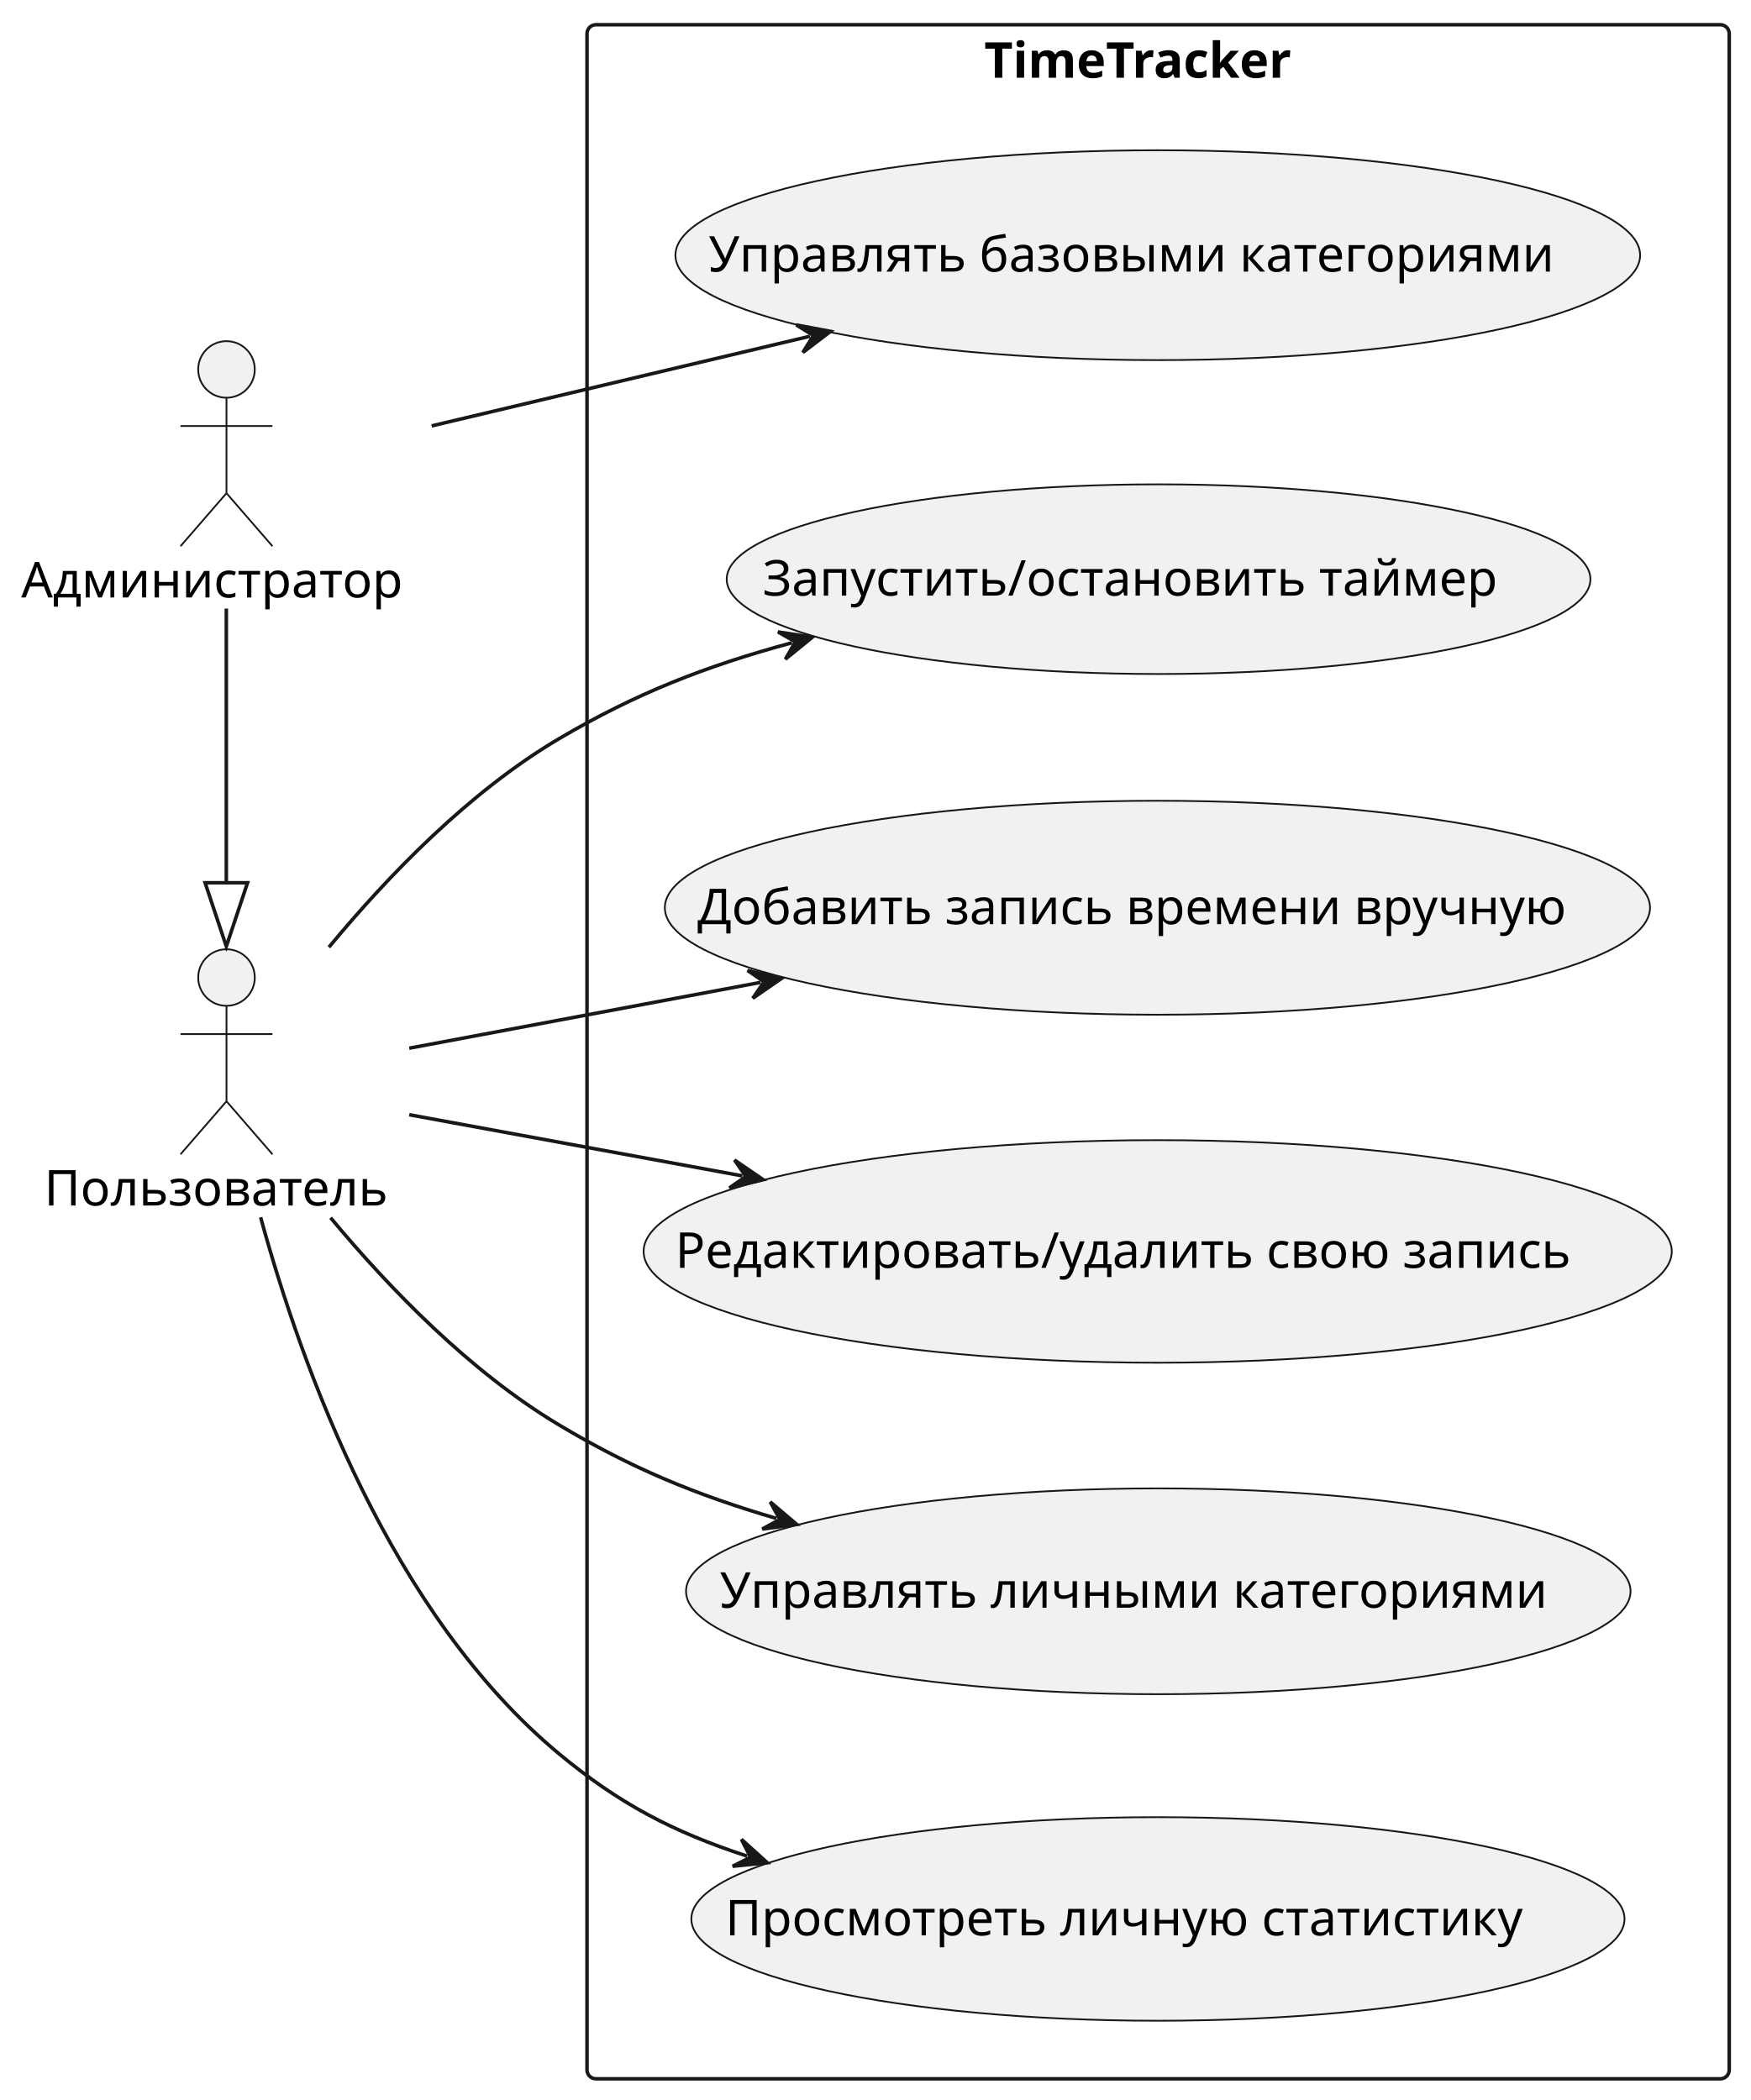
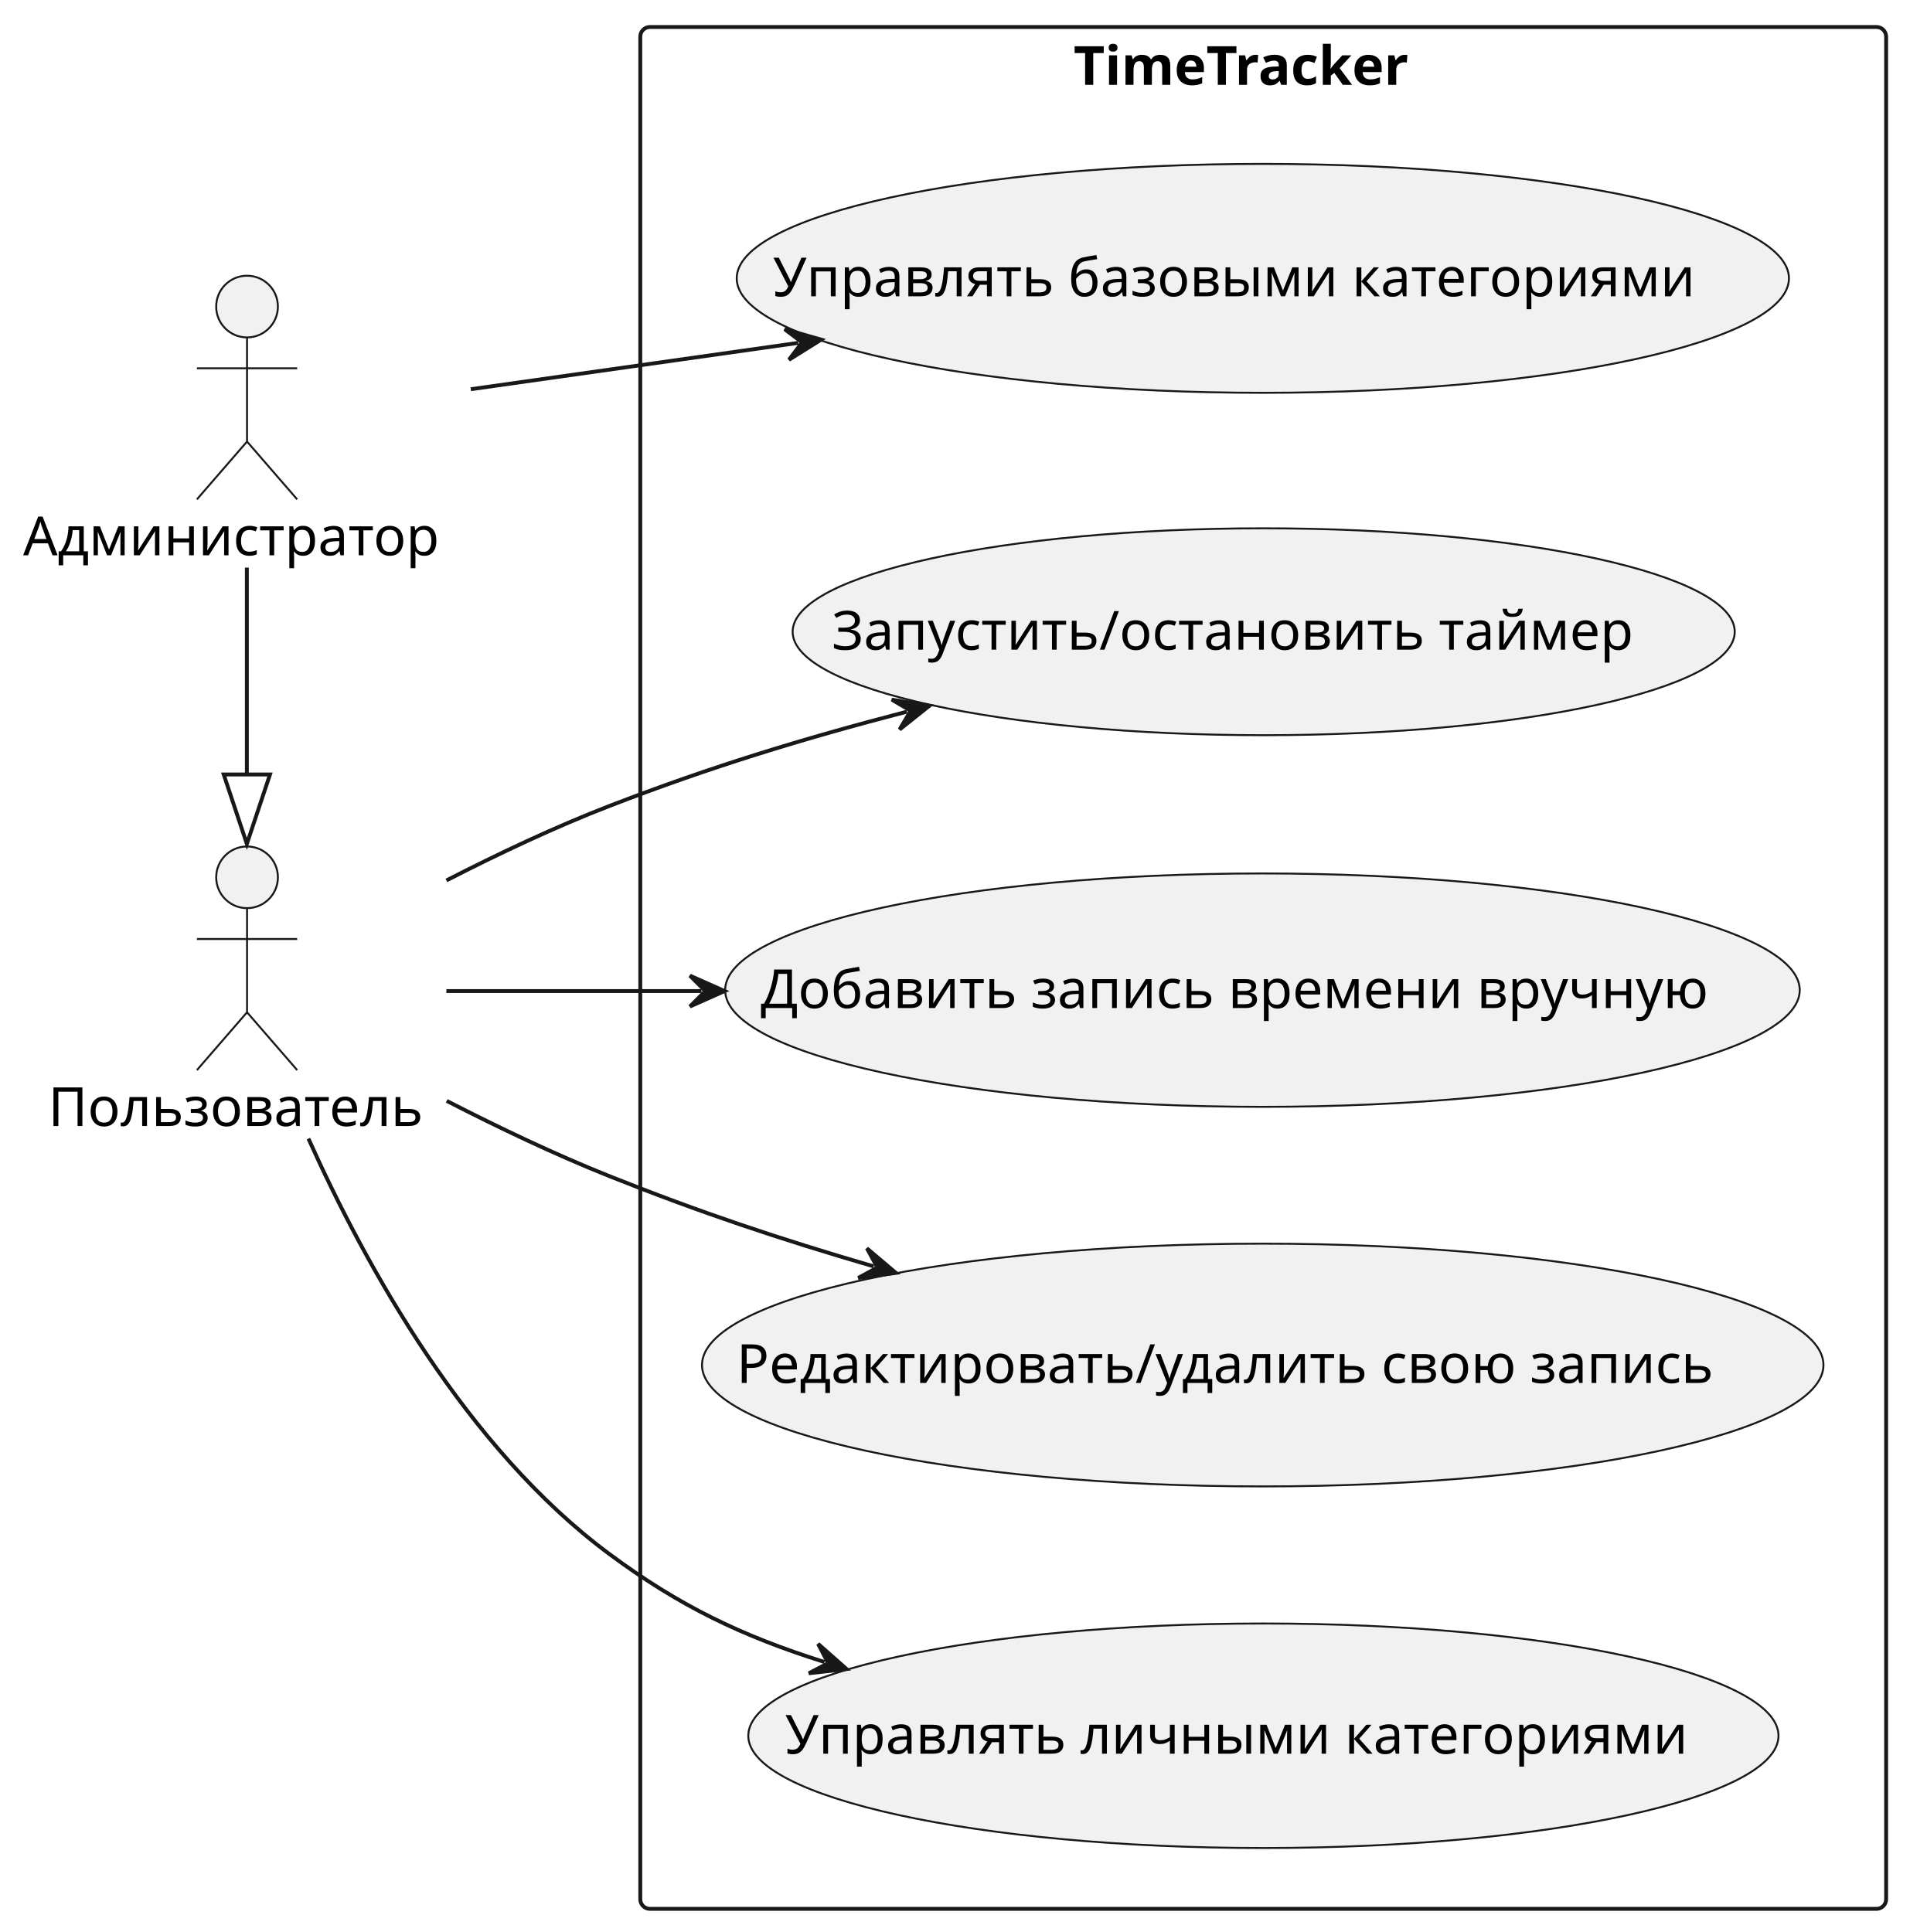
- <svg xmlns="http://www.w3.org/2000/svg" contentStyleType="text/css" data-diagram-type="DESCRIPTION" height="594px" preserveAspectRatio="none" style="width:495px;height:594px;background:#FFFFFF;" version="1.1" viewBox="0 0 495 594" width="495px" zoomAndPan="magnify">
+ <svg xmlns="http://www.w3.org/2000/svg" contentStyleType="text/css" data-diagram-type="DESCRIPTION" height="501px" preserveAspectRatio="none" style="width:495px;height:501px;background:#FFFFFF;" version="1.1" viewBox="0 0 495 501" width="495px" zoomAndPan="magnify">
  <defs />
  <g>
    <g class="cluster" data-entity="TimeTracker" data-source-line="8" data-uid="ent0005" id="cluster_TimeTracker">
-       <rect fill="none" height="581" rx="2.5" ry="2.5" style="stroke:#181818;stroke-width:1;" width="323" x="166" y="7" />
+       <rect fill="none" height="488" rx="2.5" ry="2.5" style="stroke:#181818;stroke-width:1;" width="323" x="166" y="7" />
      <text fill="#000000" font-family="sans-serif" font-size="14" font-weight="bold" lengthAdjust="spacing" textLength="98.342" x="278.329" y="21.995">TimeTracker</text>
    </g>
    <g class="entity" data-entity="UC_Timer" data-source-line="9" data-uid="ent0006" id="entity_UC_Timer">
      <ellipse cx="327.626" cy="163.825" fill="#F1F1F1" rx="122.126" ry="26.825" style="stroke:#181818;stroke-width:0.5;" />
      <text fill="#000000" font-family="sans-serif" font-size="14" lengthAdjust="spacing" textLength="223.884" x="215.684" y="168.474">Запустить/остановить таймер</text>
    </g>
    <g class="entity" data-entity="UC_Manual" data-source-line="10" data-uid="ent0007" id="entity_UC_Manual">
      <ellipse cx="327.302" cy="256.76" fill="#F1F1F1" rx="139.302" ry="30.261" style="stroke:#181818;stroke-width:0.5;" />
      <text fill="#000000" font-family="sans-serif" font-size="14" lengthAdjust="spacing" textLength="260.142" x="197.232" y="261.409">Добавить запись времени вручную</text>
    </g>
    <g class="entity" data-entity="UC_EditRecord" data-source-line="11" data-uid="ent0008" id="entity_UC_EditRecord">
      <ellipse cx="327.379" cy="353.976" fill="#F1F1F1" rx="145.379" ry="31.476" style="stroke:#181818;stroke-width:0.5;" />
      <text fill="#000000" font-family="sans-serif" font-size="14" lengthAdjust="spacing" textLength="272.85" x="190.954" y="358.624">Редактировать/удалить свою запись</text>
    </g>
    <g class="entity" data-entity="UC_ManageOwnCategories" data-source-line="12" data-uid="ent0009" id="entity_UC_ManageOwnCategories">
      <ellipse cx="327.548" cy="450.11" fill="#F1F1F1" rx="133.548" ry="29.11" style="stroke:#181818;stroke-width:0.5;" />
      <text fill="#000000" font-family="sans-serif" font-size="14" lengthAdjust="spacing" textLength="248.056" x="203.52" y="454.758">Управлять личными категориями</text>
    </g>
-     <g class="entity" data-entity="UC_ViewStats" data-source-line="13" data-uid="ent0010" id="entity_UC_ViewStats">
-       <ellipse cx="327.448" cy="542.79" fill="#F1F1F1" rx="131.948" ry="28.79" style="stroke:#181818;stroke-width:0.5;" />
-       <text fill="#000000" font-family="sans-serif" font-size="14" lengthAdjust="spacing" textLength="244.685" x="205.106" y="547.438">Просмотреть личную статистику</text>
-     </g>
-     <g class="entity" data-entity="UC_ManageDefaultCategories" data-source-line="15" data-uid="ent0011" id="entity_UC_ManageDefaultCategories">
+     <g class="entity" data-entity="UC_ManageDefaultCategories" data-source-line="14" data-uid="ent0010" id="entity_UC_ManageDefaultCategories">
      <ellipse cx="327.403" cy="72.18" fill="#F1F1F1" rx="136.403" ry="29.68" style="stroke:#181818;stroke-width:0.5;" />
      <text fill="#000000" font-family="sans-serif" font-size="14" lengthAdjust="spacing" textLength="254.058" x="200.374" y="76.829">Управлять базовыми категориями</text>
    </g>
    <g class="entity" data-entity="user" data-source-line="4" data-uid="ent0002" id="entity_user">
-       <ellipse cx="64.05" cy="276.5" fill="#F1F1F1" rx="8" ry="8" style="stroke:#181818;stroke-width:0.5;" />
-       <path d="M64.05,284.5 L64.05,311.5 M51.05,292.5 L77.05,292.5 M64.05,311.5 L51.05,326.5 M64.05,311.5 L77.05,326.5" fill="none" style="stroke:#181818;stroke-width:0.5;" />
-       <text fill="#000000" font-family="sans-serif" font-size="14" lengthAdjust="spacing" textLength="103.1" x="12.5" y="340.995">Пользователь</text>
+       <ellipse cx="64.05" cy="227.5" fill="#F1F1F1" rx="8" ry="8" style="stroke:#181818;stroke-width:0.5;" />
+       <path d="M64.05,235.5 L64.05,262.5 M51.05,243.5 L77.05,243.5 M64.05,262.5 L51.05,277.5 M64.05,262.5 L77.05,277.5" fill="none" style="stroke:#181818;stroke-width:0.5;" />
+       <text fill="#000000" font-family="sans-serif" font-size="14" lengthAdjust="spacing" textLength="103.1" x="12.5" y="291.995">Пользователь</text>
    </g>
    <g class="entity" data-entity="admin" data-source-line="5" data-uid="ent0003" id="entity_admin">
-       <ellipse cx="64.047" cy="104.5" fill="#F1F1F1" rx="8" ry="8" style="stroke:#181818;stroke-width:0.5;" />
-       <path d="M64.047,112.5 L64.047,139.5 M51.047,120.5 L77.047,120.5 M64.047,139.5 L51.047,154.5 M64.047,139.5 L77.047,154.5" fill="none" style="stroke:#181818;stroke-width:0.5;" />
-       <text fill="#000000" font-family="sans-serif" font-size="14" lengthAdjust="spacing" textLength="116.095" x="6" y="168.995">Администратор</text>
+       <ellipse cx="64.047" cy="79.5" fill="#F1F1F1" rx="8" ry="8" style="stroke:#181818;stroke-width:0.5;" />
+       <path d="M64.047,87.5 L64.047,114.5 M51.047,95.5 L77.047,95.5 M64.047,114.5 L51.047,129.5 M64.047,114.5 L77.047,129.5" fill="none" style="stroke:#181818;stroke-width:0.5;" />
+       <text fill="#000000" font-family="sans-serif" font-size="14" lengthAdjust="spacing" textLength="116.095" x="6" y="143.995">Администратор</text>
    </g>
    <g class="link" data-entity-1="admin" data-entity-2="user" data-source-line="6" data-uid="lnk4" id="link_admin_user">
-       <path d="M64,172.13 C64,203.99 64,217.84 64,249.7" fill="none" id="admin-to-user" style="stroke:#181818;stroke-width:1;" />
-       <polygon fill="none" points="64,267.7,70,249.7,58,249.7,64,267.7" style="stroke:#181818;stroke-width:1;" />
+       <path d="M64,147.19 C64,171.07 64,176.96 64,200.84" fill="none" id="admin-to-user" style="stroke:#181818;stroke-width:1;" />
+       <polygon fill="none" points="64,218.84,70,200.84,58,200.84,64,218.84" style="stroke:#181818;stroke-width:1;" />
    </g>
-     <g class="link" data-entity-1="user" data-entity-2="UC_Timer" data-source-line="18" data-uid="lnk12" id="link_user_UC_Timer">
-       <path d="M93.01,267.93 C109.77,247.69 132.69,223.95 158,209 C179.77,196.14 199.469,188.451 223.939,181.811" fill="none" id="user-to-UC_Timer" style="stroke:#181818;stroke-width:1;" />
-       <polygon fill="#181818" points="229.73,180.24,219.997,178.737,224.905,181.549,222.092,186.457,229.73,180.24" style="stroke:#181818;stroke-width:1;" />
+     <g class="link" data-entity-1="user" data-entity-2="UC_Timer" data-source-line="17" data-uid="lnk11" id="link_user_UC_Timer">
+       <path d="M115.74,228.31 C129.21,221.39 143.93,214.44 158,209 C184.41,198.8 208.193,191.549 235.123,184.549" fill="none" id="user-to-UC_Timer" style="stroke:#181818;stroke-width:1;" />
+       <polygon fill="#181818" points="240.93,183.04,231.213,181.433,236.091,184.298,233.226,189.175,240.93,183.04" style="stroke:#181818;stroke-width:1;" />
    </g>
-     <g class="link" data-entity-1="user" data-entity-2="UC_Manual" data-source-line="19" data-uid="lnk13" id="link_user_UC_Manual">
-       <path d="M115.73,296.49 C145.66,290.89 178.773,284.686 215.093,277.876" fill="none" id="user-to-UC_Manual" style="stroke:#181818;stroke-width:1;" />
-       <polygon fill="#181818" points="220.99,276.77,211.407,274.497,216.076,277.691,212.881,282.36,220.99,276.77" style="stroke:#181818;stroke-width:1;" />
+     <g class="link" data-entity-1="user" data-entity-2="UC_Manual" data-source-line="18" data-uid="lnk12" id="link_user_UC_Manual">
+       <path d="M115.73,257 C136.67,257 156.06,257 181.87,257" fill="none" id="user-to-UC_Manual" style="stroke:#181818;stroke-width:1;" />
+       <polygon fill="#181818" points="187.87,257,178.87,253,182.87,257,178.87,261,187.87,257" style="stroke:#181818;stroke-width:1;" />
    </g>
-     <g class="link" data-entity-1="user" data-entity-2="UC_EditRecord" data-source-line="20" data-uid="lnk14" id="link_user_UC_EditRecord">
-       <path d="M115.73,315.31 C144.25,320.55 175.119,326.217 209.939,332.607" fill="none" id="user-to-UC_EditRecord" style="stroke:#181818;stroke-width:1;" />
-       <polygon fill="#181818" points="215.84,333.69,207.71,328.131,210.922,332.788,206.266,336,215.84,333.69" style="stroke:#181818;stroke-width:1;" />
+     <g class="link" data-entity-1="user" data-entity-2="UC_EditRecord" data-source-line="19" data-uid="lnk13" id="link_user_UC_EditRecord">
+       <path d="M115.82,285.48 C129.29,292.4 143.99,299.41 158,305 C181.63,314.43 202.011,321.237 226.511,328.397" fill="none" id="user-to-UC_EditRecord" style="stroke:#181818;stroke-width:1;" />
+       <polygon fill="#181818" points="232.27,330.08,224.753,323.716,227.471,328.677,222.509,331.395,232.27,330.08" style="stroke:#181818;stroke-width:1;" />
    </g>
-     <g class="link" data-entity-1="user" data-entity-2="UC_ManageOwnCategories" data-source-line="21" data-uid="lnk15" id="link_user_UC_ManageOwnCategories">
-       <path d="M93.48,344.44 C110.22,364.55 132.98,388.03 158,403 C178.46,415.24 196.454,422.706 219.564,429.506" fill="none" id="user-to-UC_ManageOwnCategories" style="stroke:#181818;stroke-width:1;" />
-       <polygon fill="#181818" points="225.32,431.2,217.815,424.822,220.523,429.789,215.557,432.497,225.32,431.2" style="stroke:#181818;stroke-width:1;" />
+     <g class="link" data-entity-1="user" data-entity-2="UC_ManageOwnCategories" data-source-line="20" data-uid="lnk14" id="link_user_UC_ManageOwnCategories">
+       <path d="M79.96,295.26 C94.89,328.51 120.94,375.53 158,403 C176.06,416.38 192.028,424.146 213.758,430.996" fill="none" id="user-to-UC_ManageOwnCategories" style="stroke:#181818;stroke-width:1;" />
+       <polygon fill="#181818" points="219.48,432.8,212.099,426.279,214.711,431.297,209.694,433.909,219.48,432.8" style="stroke:#181818;stroke-width:1;" />
    </g>
-     <g class="link" data-entity-1="user" data-entity-2="UC_ViewStats" data-source-line="22" data-uid="lnk16" id="link_user_UC_ViewStats">
-       <path d="M73.7,344.32 C85.49,387.46 110.71,456.66 158,496 C174.93,510.08 190.077,518.086 211.277,525.016" fill="none" id="user-to-UC_ViewStats" style="stroke:#181818;stroke-width:1;" />
-       <polygon fill="#181818" points="216.98,526.88,209.668,520.282,212.227,525.327,207.183,527.886,216.98,526.88" style="stroke:#181818;stroke-width:1;" />
-     </g>
-     <g class="link" data-entity-1="admin" data-entity-2="UC_ManageDefaultCategories" data-source-line="24" data-uid="lnk17" id="link_admin_UC_ManageDefaultCategories">
-       <path d="M122.06,120.47 C155.05,112.65 191.492,104.014 229.032,95.114" fill="none" id="admin-to-UC_ManageDefaultCategories" style="stroke:#181818;stroke-width:1;" />
-       <polygon fill="#181818" points="234.87,93.73,225.19,91.914,230.005,94.883,227.036,99.698,234.87,93.73" style="stroke:#181818;stroke-width:1;" />
+     <g class="link" data-entity-1="admin" data-entity-2="UC_ManageDefaultCategories" data-source-line="22" data-uid="lnk15" id="link_admin_UC_ManageDefaultCategories">
+       <path d="M122.06,100.93 C148.74,97.15 175.549,93.362 206.959,88.912" fill="none" id="admin-to-UC_ManageDefaultCategories" style="stroke:#181818;stroke-width:1;" />
+       <polygon fill="#181818" points="212.9,88.07,203.428,85.372,207.949,88.771,204.55,93.293,212.9,88.07" style="stroke:#181818;stroke-width:1;" />
    </g>
  </g>
</svg>
